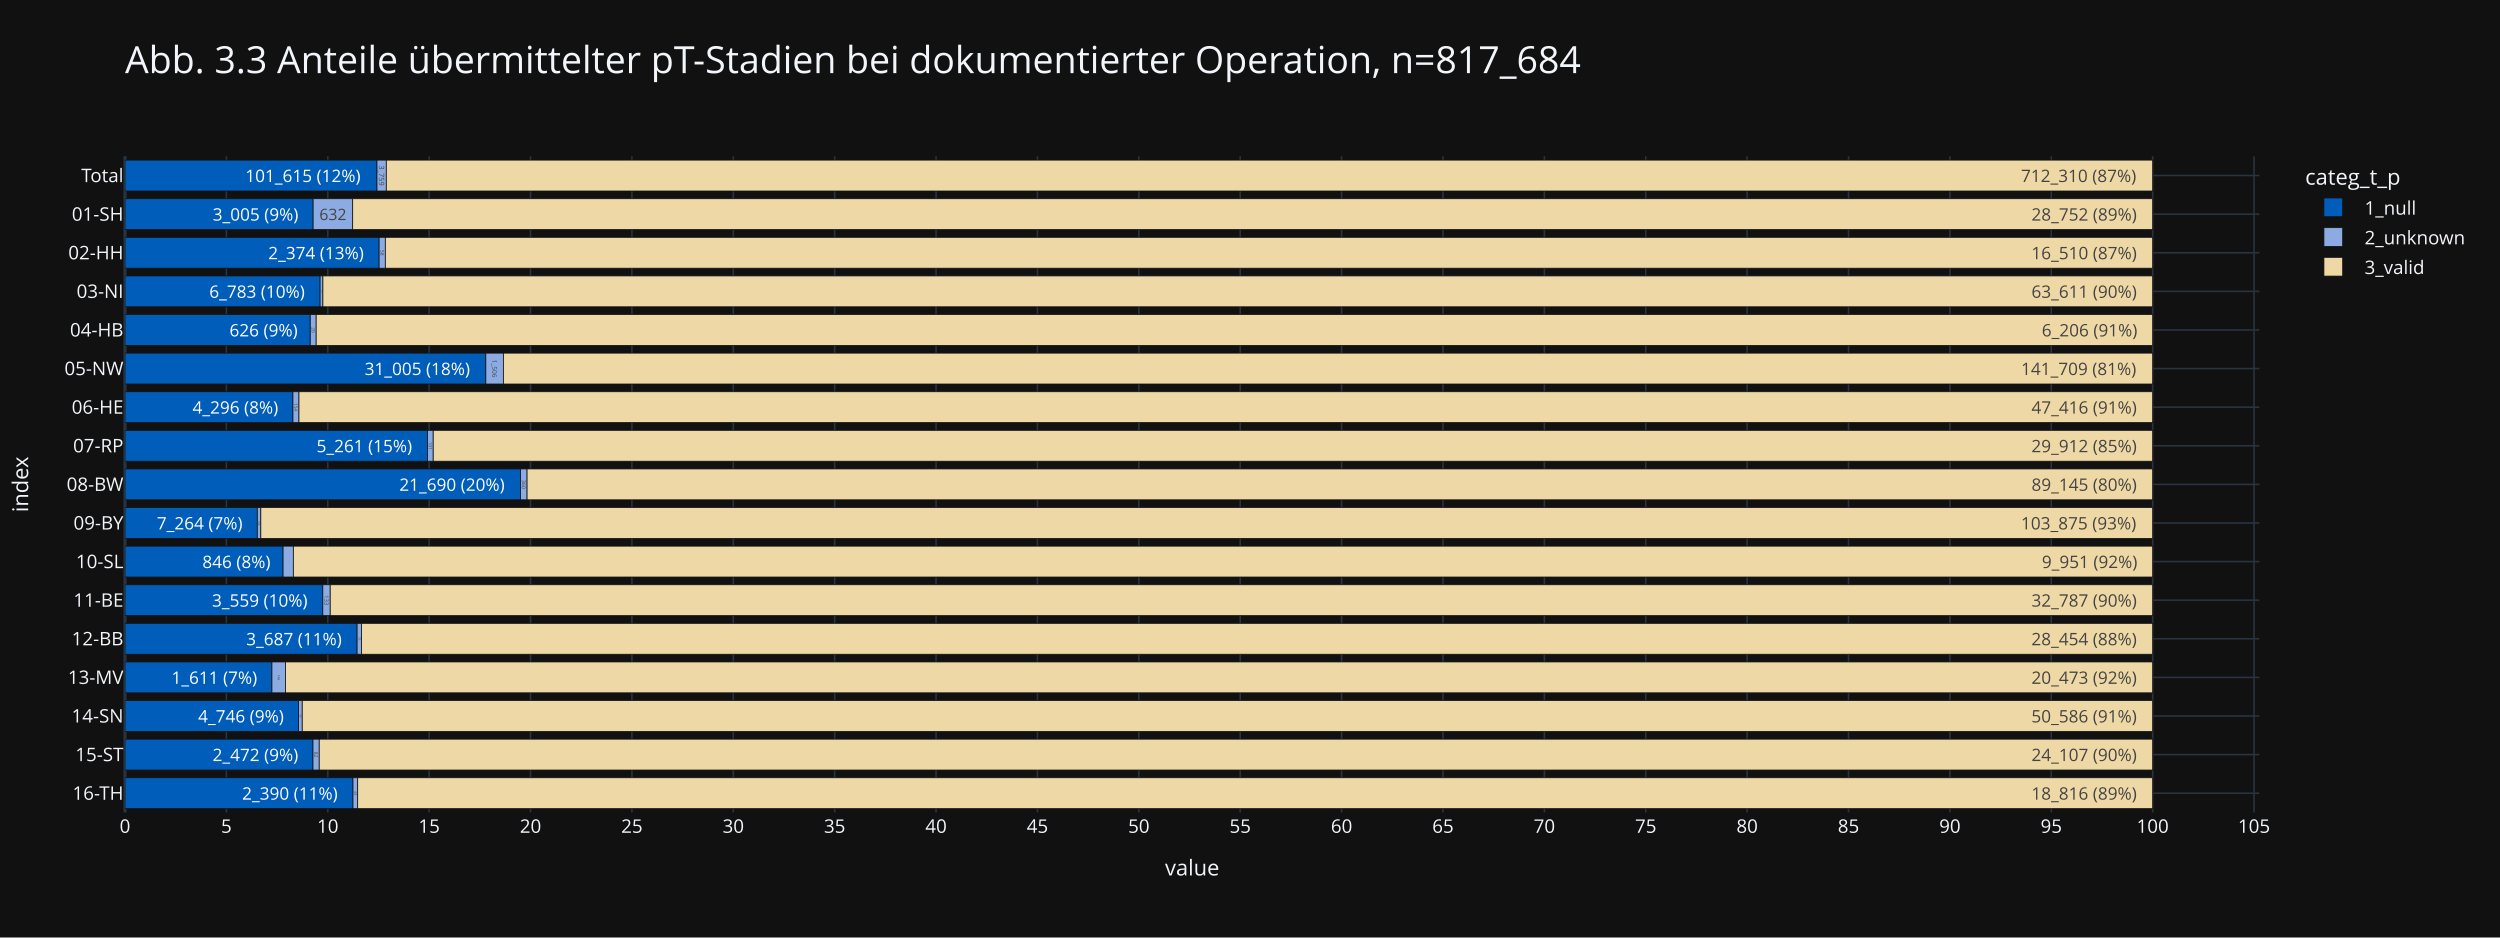
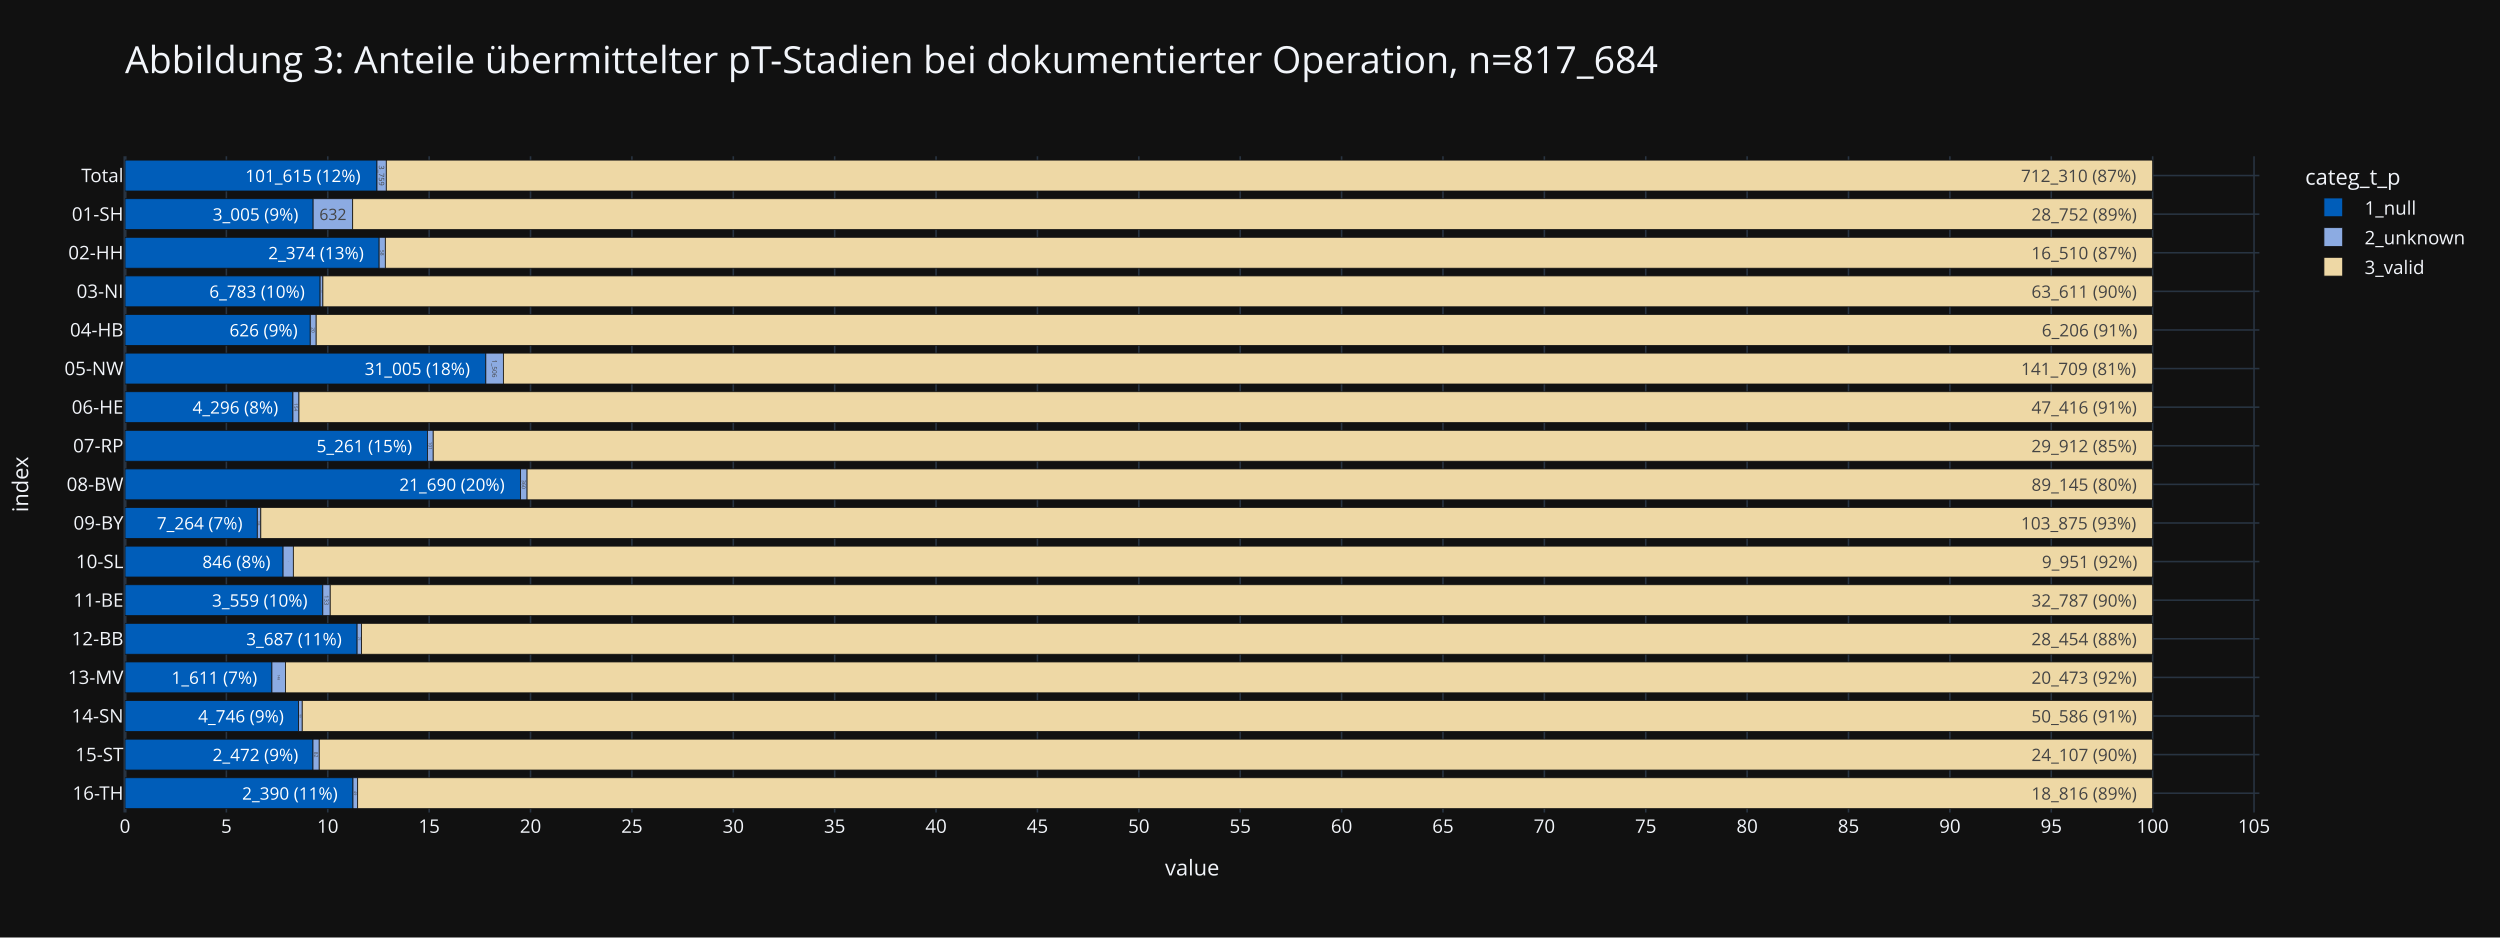
<svg xmlns="http://www.w3.org/2000/svg" class="main-svg" width="1600" height="600" style="" viewBox="0 0 1600 600">
  <rect x="0" y="0" width="1600" height="600" style="fill: rgb(17, 17, 17); fill-opacity: 1;" />
-   <defs id="defs-8be1b3">
+   <defs id="defs-148254">
    <g class="clips">
-       <clipPath id="clip8be1b3xyplot" class="plotclip">
+       <clipPath id="clip148254xyplot" class="plotclip">
        <rect width="1366" height="420" />
      </clipPath>
-       <clipPath class="axesclip" id="clip8be1b3x">
+       <clipPath class="axesclip" id="clip148254x">
        <rect x="80" y="0" width="1366" height="600" />
      </clipPath>
-       <clipPath class="axesclip" id="clip8be1b3y">
+       <clipPath class="axesclip" id="clip148254y">
        <rect x="0" y="100" width="1600" height="420" />
      </clipPath>
-       <clipPath class="axesclip" id="clip8be1b3xy">
+       <clipPath class="axesclip" id="clip148254xy">
        <rect x="80" y="100" width="1366" height="420" />
      </clipPath>
    </g>
    <g class="gradients" />
    <g class="patterns" />
  </defs>
  <g class="bglayer" />
  <g class="layer-below">
    <g class="imagelayer" />
    <g class="shapelayer" />
  </g>
  <g class="cartesianlayer">
    <g class="subplot xy">
      <g class="layer-subplot">
        <g class="shapelayer" />
        <g class="imagelayer" />
      </g>
      <g class="minor-gridlayer">
        <g class="x" />
        <g class="y" />
      </g>
      <g class="gridlayer">
        <g class="x">
          <path class="xgrid crisp" transform="translate(144.88,0)" d="M0,100v420" style="stroke: rgb(40, 52, 66); stroke-opacity: 1; stroke-width: 1px;" />
          <path class="xgrid crisp" transform="translate(209.77,0)" d="M0,100v420" style="stroke: rgb(40, 52, 66); stroke-opacity: 1; stroke-width: 1px;" />
          <path class="xgrid crisp" transform="translate(274.65,0)" d="M0,100v420" style="stroke: rgb(40, 52, 66); stroke-opacity: 1; stroke-width: 1px;" />
          <path class="xgrid crisp" transform="translate(339.54,0)" d="M0,100v420" style="stroke: rgb(40, 52, 66); stroke-opacity: 1; stroke-width: 1px;" />
          <path class="xgrid crisp" transform="translate(404.42,0)" d="M0,100v420" style="stroke: rgb(40, 52, 66); stroke-opacity: 1; stroke-width: 1px;" />
          <path class="xgrid crisp" transform="translate(469.31,0)" d="M0,100v420" style="stroke: rgb(40, 52, 66); stroke-opacity: 1; stroke-width: 1px;" />
          <path class="xgrid crisp" transform="translate(534.19,0)" d="M0,100v420" style="stroke: rgb(40, 52, 66); stroke-opacity: 1; stroke-width: 1px;" />
          <path class="xgrid crisp" transform="translate(599.08,0)" d="M0,100v420" style="stroke: rgb(40, 52, 66); stroke-opacity: 1; stroke-width: 1px;" />
          <path class="xgrid crisp" transform="translate(663.96,0)" d="M0,100v420" style="stroke: rgb(40, 52, 66); stroke-opacity: 1; stroke-width: 1px;" />
          <path class="xgrid crisp" transform="translate(728.85,0)" d="M0,100v420" style="stroke: rgb(40, 52, 66); stroke-opacity: 1; stroke-width: 1px;" />
          <path class="xgrid crisp" transform="translate(793.73,0)" d="M0,100v420" style="stroke: rgb(40, 52, 66); stroke-opacity: 1; stroke-width: 1px;" />
          <path class="xgrid crisp" transform="translate(858.62,0)" d="M0,100v420" style="stroke: rgb(40, 52, 66); stroke-opacity: 1; stroke-width: 1px;" />
          <path class="xgrid crisp" transform="translate(923.5,0)" d="M0,100v420" style="stroke: rgb(40, 52, 66); stroke-opacity: 1; stroke-width: 1px;" />
          <path class="xgrid crisp" transform="translate(988.39,0)" d="M0,100v420" style="stroke: rgb(40, 52, 66); stroke-opacity: 1; stroke-width: 1px;" />
          <path class="xgrid crisp" transform="translate(1053.27,0)" d="M0,100v420" style="stroke: rgb(40, 52, 66); stroke-opacity: 1; stroke-width: 1px;" />
          <path class="xgrid crisp" transform="translate(1118.16,0)" d="M0,100v420" style="stroke: rgb(40, 52, 66); stroke-opacity: 1; stroke-width: 1px;" />
          <path class="xgrid crisp" transform="translate(1183.04,0)" d="M0,100v420" style="stroke: rgb(40, 52, 66); stroke-opacity: 1; stroke-width: 1px;" />
          <path class="xgrid crisp" transform="translate(1247.93,0)" d="M0,100v420" style="stroke: rgb(40, 52, 66); stroke-opacity: 1; stroke-width: 1px;" />
          <path class="xgrid crisp" transform="translate(1312.81,0)" d="M0,100v420" style="stroke: rgb(40, 52, 66); stroke-opacity: 1; stroke-width: 1px;" />
          <path class="xgrid crisp" transform="translate(1377.7,0)" d="M0,100v420" style="stroke: rgb(40, 52, 66); stroke-opacity: 1; stroke-width: 1px;" />
          <path class="xgrid crisp" transform="translate(1442.58,0)" d="M0,100v420" style="stroke: rgb(40, 52, 66); stroke-opacity: 1; stroke-width: 1px;" />
        </g>
        <g class="y">
          <path class="ygrid crisp" transform="translate(0,507.65)" d="M80,0h1366" style="stroke: rgb(40, 52, 66); stroke-opacity: 1; stroke-width: 1px;" />
          <path class="ygrid crisp" transform="translate(0,482.94)" d="M80,0h1366" style="stroke: rgb(40, 52, 66); stroke-opacity: 1; stroke-width: 1px;" />
          <path class="ygrid crisp" transform="translate(0,458.24)" d="M80,0h1366" style="stroke: rgb(40, 52, 66); stroke-opacity: 1; stroke-width: 1px;" />
          <path class="ygrid crisp" transform="translate(0,433.53)" d="M80,0h1366" style="stroke: rgb(40, 52, 66); stroke-opacity: 1; stroke-width: 1px;" />
          <path class="ygrid crisp" transform="translate(0,408.82)" d="M80,0h1366" style="stroke: rgb(40, 52, 66); stroke-opacity: 1; stroke-width: 1px;" />
          <path class="ygrid crisp" transform="translate(0,384.12)" d="M80,0h1366" style="stroke: rgb(40, 52, 66); stroke-opacity: 1; stroke-width: 1px;" />
          <path class="ygrid crisp" transform="translate(0,359.41)" d="M80,0h1366" style="stroke: rgb(40, 52, 66); stroke-opacity: 1; stroke-width: 1px;" />
          <path class="ygrid crisp" transform="translate(0,334.71)" d="M80,0h1366" style="stroke: rgb(40, 52, 66); stroke-opacity: 1; stroke-width: 1px;" />
          <path class="ygrid crisp" transform="translate(0,310)" d="M80,0h1366" style="stroke: rgb(40, 52, 66); stroke-opacity: 1; stroke-width: 1px;" />
          <path class="ygrid crisp" transform="translate(0,285.29)" d="M80,0h1366" style="stroke: rgb(40, 52, 66); stroke-opacity: 1; stroke-width: 1px;" />
          <path class="ygrid crisp" transform="translate(0,260.59)" d="M80,0h1366" style="stroke: rgb(40, 52, 66); stroke-opacity: 1; stroke-width: 1px;" />
          <path class="ygrid crisp" transform="translate(0,235.88)" d="M80,0h1366" style="stroke: rgb(40, 52, 66); stroke-opacity: 1; stroke-width: 1px;" />
          <path class="ygrid crisp" transform="translate(0,211.18)" d="M80,0h1366" style="stroke: rgb(40, 52, 66); stroke-opacity: 1; stroke-width: 1px;" />
          <path class="ygrid crisp" transform="translate(0,186.47)" d="M80,0h1366" style="stroke: rgb(40, 52, 66); stroke-opacity: 1; stroke-width: 1px;" />
          <path class="ygrid crisp" transform="translate(0,161.76)" d="M80,0h1366" style="stroke: rgb(40, 52, 66); stroke-opacity: 1; stroke-width: 1px;" />
          <path class="ygrid crisp" transform="translate(0,137.06)" d="M80,0h1366" style="stroke: rgb(40, 52, 66); stroke-opacity: 1; stroke-width: 1px;" />
          <path class="ygrid crisp" transform="translate(0,112.35)" d="M80,0h1366" style="stroke: rgb(40, 52, 66); stroke-opacity: 1; stroke-width: 1px;" />
        </g>
      </g>
      <g class="zerolinelayer">
        <path class="xzl zl crisp" transform="translate(80,0)" d="M0,100v420" style="stroke: rgb(40, 52, 66); stroke-opacity: 1; stroke-width: 2px;" />
      </g>
      <g class="layer-between">
        <g class="shapelayer" />
        <g class="imagelayer" />
      </g>
      <path class="xlines-below" />
      <path class="ylines-below" />
      <g class="overlines-below" />
      <g class="xaxislayer-below" />
      <g class="yaxislayer-below" />
      <g class="overaxes-below" />
      <g class="overplot">
-         <g class="xy" transform="translate(80,100)" clip-path="url(#clip8be1b3xyplot)">
+         <g class="xy" transform="translate(80,100)" clip-path="url(#clip148254xyplot)">
          <g class="barlayer mlayer">
            <g class="trace bars" style="opacity: 1;">
              <g class="points">
                <g class="point">
                  <path d="M0,22.24V2.47H161.27V22.24Z" style="vector-effect: none; opacity: 1; stroke-width: 0.5px; fill: rgb(0, 93, 185); fill-opacity: 1; stroke: rgb(17, 17, 17); stroke-opacity: 1;" />
                  <text class="bartext bartext-inside" text-anchor="middle" data-notex="1" x="0" y="0" style="font-family: 'Open Sans', verdana, arial, sans-serif; font-size: 12px; fill: rgb(255, 255, 255); fill-opacity: 1; white-space: pre;" transform="translate(113.8833,16.486)scale(0.918)">101_615 (12%)</text>
                </g>
                <g class="point">
                  <path d="M0,46.94V27.18H120.4V46.94Z" style="vector-effect: none; opacity: 1; stroke-width: 0.5px; fill: rgb(0, 93, 185); fill-opacity: 1; stroke: rgb(17, 17, 17); stroke-opacity: 1;" />
                  <text class="bartext bartext-inside" text-anchor="middle" data-notex="1" x="0" y="0" style="font-family: 'Open Sans', verdana, arial, sans-serif; font-size: 12px; fill: rgb(255, 255, 255); fill-opacity: 1; white-space: pre;" transform="translate(83.54467,41.188)scale(0.9173333)">3_005 (9%)</text>
                </g>
                <g class="point">
                  <path d="M0,71.65V51.88H162.64V71.65Z" style="vector-effect: none; opacity: 1; stroke-width: 0.5px; fill: rgb(0, 93, 185); fill-opacity: 1; stroke: rgb(17, 17, 17); stroke-opacity: 1;" />
                  <text class="bartext bartext-inside" text-anchor="middle" data-notex="1" x="0" y="0" style="font-family: 'Open Sans', verdana, arial, sans-serif; font-size: 12px; fill: rgb(255, 255, 255); fill-opacity: 1; white-space: pre;" transform="translate(122.2602,65.896)scale(0.918)">2_374 (13%)</text>
                </g>
                <g class="point">
                  <path d="M0,96.35V76.59H124.87V96.35Z" style="vector-effect: none; opacity: 1; stroke-width: 0.5px; fill: rgb(0, 93, 185); fill-opacity: 1; stroke: rgb(17, 17, 17); stroke-opacity: 1;" />
                  <text class="bartext bartext-inside" text-anchor="middle" data-notex="1" x="0" y="0" style="font-family: 'Open Sans', verdana, arial, sans-serif; font-size: 12px; fill: rgb(255, 255, 255); fill-opacity: 1; white-space: pre;" transform="translate(84.51733,90.598)scale(0.9173333)">6_783 (10%)</text>
                </g>
                <g class="point">
                  <path d="M0,121.06V101.29H118.56V121.06Z" style="vector-effect: none; opacity: 1; stroke-width: 0.5px; fill: rgb(0, 93, 185); fill-opacity: 1; stroke: rgb(17, 17, 17); stroke-opacity: 1;" />
                  <text class="bartext bartext-inside" text-anchor="middle" data-notex="1" x="0" y="0" style="font-family: 'Open Sans', verdana, arial, sans-serif; font-size: 12px; fill: rgb(255, 255, 255); fill-opacity: 1; white-space: pre;" transform="translate(88.68698,115.306)scale(0.918)">626 (9%)</text>
                </g>
                <g class="point">
                  <path d="M0,145.76V126H230.94V145.76Z" style="vector-effect: none; opacity: 1; stroke-width: 0.5px; fill: rgb(0, 93, 185); fill-opacity: 1; stroke: rgb(17, 17, 17); stroke-opacity: 1;" />
                  <text class="bartext bartext-inside" text-anchor="middle" data-notex="1" x="0" y="0" style="font-family: 'Open Sans', verdana, arial, sans-serif; font-size: 12px; fill: rgb(255, 255, 255); fill-opacity: 1; white-space: pre;" transform="translate(187.09,140.008)scale(0.9173333)">31_005 (18%)</text>
                </g>
                <g class="point">
                  <path d="M0,170.47V150.71H107.49V170.47Z" style="vector-effect: none; opacity: 1; stroke-width: 0.5px; fill: rgb(0, 93, 185); fill-opacity: 1; stroke: rgb(17, 17, 17); stroke-opacity: 1;" />
                  <text class="bartext bartext-inside" text-anchor="middle" data-notex="1" x="0" y="0" style="font-family: 'Open Sans', verdana, arial, sans-serif; font-size: 12px; fill: rgb(255, 255, 255); fill-opacity: 1; white-space: pre;" transform="translate(70.63467,164.718)scale(0.9173333)">4_296 (8%)</text>
                </g>
                <g class="point">
                  <path d="M0,195.18V175.41H193.55V195.18Z" style="vector-effect: none; opacity: 1; stroke-width: 0.5px; fill: rgb(0, 93, 185); fill-opacity: 1; stroke: rgb(17, 17, 17); stroke-opacity: 1;" />
                  <text class="bartext bartext-inside" text-anchor="middle" data-notex="1" x="0" y="0" style="font-family: 'Open Sans', verdana, arial, sans-serif; font-size: 12px; fill: rgb(255, 255, 255); fill-opacity: 1; white-space: pre;" transform="translate(153.1702,189.426)scale(0.918)">5_261 (15%)</text>
                </g>
                <g class="point">
                  <path d="M0,219.88V200.12H253.13V219.88Z" style="vector-effect: none; opacity: 1; stroke-width: 0.5px; fill: rgb(0, 93, 185); fill-opacity: 1; stroke: rgb(17, 17, 17); stroke-opacity: 1;" />
                  <text class="bartext bartext-inside" text-anchor="middle" data-notex="1" x="0" y="0" style="font-family: 'Open Sans', verdana, arial, sans-serif; font-size: 12px; fill: rgb(255, 255, 255); fill-opacity: 1; white-space: pre;" transform="translate(209.28,214.128)scale(0.9173333)">21_690 (20%)</text>
                </g>
                <g class="point">
                  <path d="M0,244.59V224.82H84.67V244.59Z" style="vector-effect: none; opacity: 1; stroke-width: 0.5px; fill: rgb(0, 93, 185); fill-opacity: 1; stroke: rgb(17, 17, 17); stroke-opacity: 1;" />
                  <text class="bartext bartext-inside" text-anchor="middle" data-notex="1" x="0" y="0" style="font-family: 'Open Sans', verdana, arial, sans-serif; font-size: 12px; fill: rgb(255, 255, 255); fill-opacity: 1; white-space: pre;" transform="translate(47.79006,238.836)scale(0.918)">7_264 (7%)</text>
                </g>
                <g class="point">
                  <path d="M0,269.29V249.53H101.17V269.29Z" style="vector-effect: none; opacity: 1; stroke-width: 0.5px; fill: rgb(0, 93, 185); fill-opacity: 1; stroke: rgb(17, 17, 17); stroke-opacity: 1;" />
                  <text class="bartext bartext-inside" text-anchor="middle" data-notex="1" x="0" y="0" style="font-family: 'Open Sans', verdana, arial, sans-serif; font-size: 12px; fill: rgb(255, 255, 255); fill-opacity: 1; white-space: pre;" transform="translate(71.3165,263.538)scale(0.9173333)">846 (8%)</text>
                </g>
                <g class="point">
                  <path d="M0,294V274.24H126.61V294Z" style="vector-effect: none; opacity: 1; stroke-width: 0.5px; fill: rgb(0, 93, 185); fill-opacity: 1; stroke: rgb(17, 17, 17); stroke-opacity: 1;" />
                  <text class="bartext bartext-inside" text-anchor="middle" data-notex="1" x="0" y="0" style="font-family: 'Open Sans', verdana, arial, sans-serif; font-size: 12px; fill: rgb(255, 255, 255); fill-opacity: 1; white-space: pre;" transform="translate(86.25733,288.248)scale(0.9173333)">3_559 (10%)</text>
                </g>
                <g class="point">
                  <path d="M0,318.71V298.94H148.54V318.71Z" style="vector-effect: none; opacity: 1; stroke-width: 0.5px; fill: rgb(0, 93, 185); fill-opacity: 1; stroke: rgb(17, 17, 17); stroke-opacity: 1;" />
                  <text class="bartext bartext-inside" text-anchor="middle" data-notex="1" x="0" y="0" style="font-family: 'Open Sans', verdana, arial, sans-serif; font-size: 12px; fill: rgb(255, 255, 255); fill-opacity: 1; white-space: pre;" transform="translate(108.1602,312.956)scale(0.918)">3_687 (11%)</text>
                </g>
                <g class="point">
                  <path d="M0,343.41V323.65H94.04V343.41Z" style="vector-effect: none; opacity: 1; stroke-width: 0.5px; fill: rgb(0, 93, 185); fill-opacity: 1; stroke: rgb(17, 17, 17); stroke-opacity: 1;" />
                  <text class="bartext bartext-inside" text-anchor="middle" data-notex="1" x="0" y="0" style="font-family: 'Open Sans', verdana, arial, sans-serif; font-size: 12px; fill: rgb(255, 255, 255); fill-opacity: 1; white-space: pre;" transform="translate(57.18467,337.658)scale(0.9173333)">1_611 (7%)</text>
                </g>
                <g class="point">
                  <path d="M0,368.12V348.35H111.11V368.12Z" style="vector-effect: none; opacity: 1; stroke-width: 0.5px; fill: rgb(0, 93, 185); fill-opacity: 1; stroke: rgb(17, 17, 17); stroke-opacity: 1;" />
                  <text class="bartext bartext-inside" text-anchor="middle" data-notex="1" x="0" y="0" style="font-family: 'Open Sans', verdana, arial, sans-serif; font-size: 12px; fill: rgb(255, 255, 255); fill-opacity: 1; white-space: pre;" transform="translate(74.23006,362.366)scale(0.918)">4_746 (9%)</text>
                </g>
                <g class="point">
                  <path d="M0,392.82V373.06H120.32V392.82Z" style="vector-effect: none; opacity: 1; stroke-width: 0.5px; fill: rgb(0, 93, 185); fill-opacity: 1; stroke: rgb(17, 17, 17); stroke-opacity: 1;" />
                  <text class="bartext bartext-inside" text-anchor="middle" data-notex="1" x="0" y="0" style="font-family: 'Open Sans', verdana, arial, sans-serif; font-size: 12px; fill: rgb(255, 255, 255); fill-opacity: 1; white-space: pre;" transform="translate(83.46467,387.068)scale(0.9173333)">2_472 (9%)</text>
                </g>
                <g class="point">
                  <path d="M0,417.53V397.76H145.92V417.53Z" style="vector-effect: none; opacity: 1; stroke-width: 0.5px; fill: rgb(0, 93, 185); fill-opacity: 1; stroke: rgb(17, 17, 17); stroke-opacity: 1;" />
                  <text class="bartext bartext-inside" text-anchor="middle" data-notex="1" x="0" y="0" style="font-family: 'Open Sans', verdana, arial, sans-serif; font-size: 12px; fill: rgb(255, 255, 255); fill-opacity: 1; white-space: pre;" transform="translate(105.5402,411.776)scale(0.918)">2_390 (11%)</text>
                </g>
              </g>
            </g>
            <g class="trace bars" style="opacity: 1;">
              <g class="points">
                <g class="point">
                  <path d="M161.27,22.24V2.47H167.23V22.24Z" style="vector-effect: none; opacity: 1; stroke-width: 0.5px; fill: rgb(140, 171, 226); fill-opacity: 1; stroke: rgb(17, 17, 17); stroke-opacity: 1;" />
                  <text class="bartext bartext-inside" text-anchor="middle" data-notex="1" x="0" y="0" style="font-family: 'Open Sans', verdana, arial, sans-serif; font-size: 12px; fill: rgb(68, 68, 68); fill-opacity: 1; white-space: pre;" transform="translate(164.25,14.143)scale(0.3973333)rotate(90 0 -4.5)">3_759</text>
                </g>
                <g class="point">
                  <path d="M120.4,46.94V27.18H145.72V46.94Z" style="vector-effect: none; opacity: 1; stroke-width: 0.5px; fill: rgb(140, 171, 226); fill-opacity: 1; stroke: rgb(17, 17, 17); stroke-opacity: 1;" />
                  <text class="bartext bartext-inside" text-anchor="middle" data-notex="1" x="0" y="0" style="font-family: 'Open Sans', verdana, arial, sans-serif; font-size: 12px; fill: rgb(68, 68, 68); fill-opacity: 1; white-space: pre;" transform="translate(133.06,40.85806)scale(0.8440137)">632</text>
                </g>
                <g class="point">
                  <path d="M162.64,71.65V51.88H166.61V71.65Z" style="vector-effect: none; opacity: 1; stroke-width: 0.5px; fill: rgb(140, 171, 226); fill-opacity: 1; stroke: rgb(17, 17, 17); stroke-opacity: 1;" />
                  <text class="bartext bartext-inside" text-anchor="middle" data-notex="1" x="0" y="0" style="font-family: 'Open Sans', verdana, arial, sans-serif; font-size: 12px; fill: rgb(68, 68, 68); fill-opacity: 1; white-space: pre;" transform="translate(164.625,62.956)scale(0.2646667)rotate(90 0 -4.5)">58</text>
                </g>
                <g class="point">
                  <path d="M124.87,96.35V76.59H126.66V96.35Z" style="vector-effect: none; opacity: 1; stroke-width: 0.5px; fill: rgb(140, 171, 226); fill-opacity: 1; stroke: rgb(17, 17, 17); stroke-opacity: 1;" />
                  <text class="bartext bartext-inside" text-anchor="middle" data-notex="1" x="0" y="0" style="font-family: 'Open Sans', verdana, arial, sans-serif; font-size: 12px; fill: rgb(68, 68, 68); fill-opacity: 1; white-space: pre;" transform="translate(125.765,87.007)scale(0.1193333)rotate(90 0 -4.5)">97</text>
                </g>
                <g class="point">
                  <path d="M118.56,121.06V101.29H122.35V121.06Z" style="vector-effect: none; opacity: 1; stroke-width: 0.5px; fill: rgb(140, 171, 226); fill-opacity: 1; stroke: rgb(17, 17, 17); stroke-opacity: 1;" />
                  <text class="bartext bartext-inside" text-anchor="middle" data-notex="1" x="0" y="0" style="font-family: 'Open Sans', verdana, arial, sans-serif; font-size: 12px; fill: rgb(68, 68, 68); fill-opacity: 1; white-space: pre;" transform="translate(120.455,112.312)scale(0.2526667)rotate(90 0 -4.5)">20</text>
                </g>
                <g class="point">
                  <path d="M230.94,145.76V126H242.16V145.76Z" style="vector-effect: none; opacity: 1; stroke-width: 0.5px; fill: rgb(140, 171, 226); fill-opacity: 1; stroke: rgb(17, 17, 17); stroke-opacity: 1;" />
                  <text class="bartext bartext-inside" text-anchor="middle" data-notex="1" x="0" y="0" style="font-family: 'Open Sans', verdana, arial, sans-serif; font-size: 12px; fill: rgb(68, 68, 68); fill-opacity: 1; white-space: pre;" transform="translate(236.55,137.446)scale(0.348)rotate(90 0 -4.5)">1_506</text>
                </g>
                <g class="point">
                  <path d="M107.49,170.47V150.71H111.34V170.47Z" style="vector-effect: none; opacity: 1; stroke-width: 0.5px; fill: rgb(140, 171, 226); fill-opacity: 1; stroke: rgb(17, 17, 17); stroke-opacity: 1;" />
                  <text class="bartext bartext-inside" text-anchor="middle" data-notex="1" x="0" y="0" style="font-family: 'Open Sans', verdana, arial, sans-serif; font-size: 12px; fill: rgb(68, 68, 68); fill-opacity: 1; white-space: pre;" transform="translate(109.415,161.745)scale(0.2566667)rotate(90 0 -4.5)">154</text>
                </g>
                <g class="point">
                  <path d="M193.55,195.18V175.41H197.26V195.18Z" style="vector-effect: none; opacity: 1; stroke-width: 0.5px; fill: rgb(140, 171, 226); fill-opacity: 1; stroke: rgb(17, 17, 17); stroke-opacity: 1;" />
                  <text class="bartext bartext-inside" text-anchor="middle" data-notex="1" x="0" y="0" style="font-family: 'Open Sans', verdana, arial, sans-serif; font-size: 12px; fill: rgb(68, 68, 68); fill-opacity: 1; white-space: pre;" transform="translate(195.405,186.408)scale(0.2473333)rotate(90 0 -4.5)">101</text>
                </g>
                <g class="point">
                  <path d="M253.13,219.88V200.12H257.33V219.88Z" style="vector-effect: none; opacity: 1; stroke-width: 0.5px; fill: rgb(140, 171, 226); fill-opacity: 1; stroke: rgb(17, 17, 17); stroke-opacity: 1;" />
                  <text class="bartext bartext-inside" text-anchor="middle" data-notex="1" x="0" y="0" style="font-family: 'Open Sans', verdana, arial, sans-serif; font-size: 12px; fill: rgb(68, 68, 68); fill-opacity: 1; white-space: pre;" transform="translate(255.23,211.26)scale(0.28)rotate(90 0 -4.5)">360</text>
                </g>
                <g class="point">
                  <path d="M84.67,244.59V224.82H86.93V244.59Z" style="vector-effect: none; opacity: 1; stroke-width: 0.5px; fill: rgb(140, 171, 226); fill-opacity: 1; stroke: rgb(17, 17, 17); stroke-opacity: 1;" />
                  <text class="bartext bartext-inside" text-anchor="middle" data-notex="1" x="0" y="0" style="font-family: 'Open Sans', verdana, arial, sans-serif; font-size: 12px; fill: rgb(68, 68, 68); fill-opacity: 1; white-space: pre;" transform="translate(85.8,235.383)scale(0.1506667)rotate(90 0 -4.5)">194</text>
                </g>
                <g class="point">
                  <path d="M101.17,269.29V249.53H107.74V269.29Z" style="vector-effect: none; opacity: 1; stroke-width: 0.5px; fill: rgb(140, 171, 226); fill-opacity: 1; stroke: rgb(17, 17, 17); stroke-opacity: 1;" />
                  <text class="bartext bartext-inside" text-anchor="middle" data-notex="1" x="0" y="0" style="font-family: 'Open Sans', verdana, arial, sans-serif; font-size: 12px; fill: rgb(68, 68, 68); fill-opacity: 1; white-space: pre;" transform="translate(104.455,259.581)scale(0.038)rotate(90 0 -4.5)">55</text>
                </g>
                <g class="point">
                  <path d="M126.61,294V274.24H131.34V294Z" style="vector-effect: none; opacity: 1; stroke-width: 0.5px; fill: rgb(140, 171, 226); fill-opacity: 1; stroke: rgb(17, 17, 17); stroke-opacity: 1;" />
                  <text class="bartext bartext-inside" text-anchor="middle" data-notex="1" x="0" y="0" style="font-family: 'Open Sans', verdana, arial, sans-serif; font-size: 12px; fill: rgb(68, 68, 68); fill-opacity: 1; white-space: pre;" transform="translate(128.975,285.539)scale(0.3153333)rotate(90 0 -4.5)">133</text>
                </g>
                <g class="point">
                  <path d="M148.54,318.71V298.94H151.4V318.71Z" style="vector-effect: none; opacity: 1; stroke-width: 0.5px; fill: rgb(140, 171, 226); fill-opacity: 1; stroke: rgb(17, 17, 17); stroke-opacity: 1;" />
                  <text class="bartext bartext-inside" text-anchor="middle" data-notex="1" x="0" y="0" style="font-family: 'Open Sans', verdana, arial, sans-serif; font-size: 12px; fill: rgb(68, 68, 68); fill-opacity: 1; white-space: pre;" transform="translate(149.97,309.683)scale(0.1906667)rotate(90 0 -4.5)">71</text>
                </g>
                <g class="point">
                  <path d="M94.04,343.41V323.65H102.67V343.41Z" style="vector-effect: none; opacity: 1; stroke-width: 0.5px; fill: rgb(140, 171, 226); fill-opacity: 1; stroke: rgb(17, 17, 17); stroke-opacity: 1;" />
                  <text class="bartext bartext-inside" text-anchor="middle" data-notex="1" x="0" y="0" style="font-family: 'Open Sans', verdana, arial, sans-serif; font-size: 12px; fill: rgb(68, 68, 68); fill-opacity: 1; white-space: pre;" transform="translate(98.355,334.319)scale(0.1753333)rotate(90 0 -4.5)">148</text>
                </g>
                <g class="point">
                  <path d="M111.11,368.12V348.35H113.43V368.12Z" style="vector-effect: none; opacity: 1; stroke-width: 0.5px; fill: rgb(140, 171, 226); fill-opacity: 1; stroke: rgb(17, 17, 17); stroke-opacity: 1;" />
                  <text class="bartext bartext-inside" text-anchor="middle" data-notex="1" x="0" y="0" style="font-family: 'Open Sans', verdana, arial, sans-serif; font-size: 12px; fill: rgb(68, 68, 68); fill-opacity: 1; white-space: pre;" transform="translate(112.27,358.931)scale(0.1546667)rotate(90 0 -4.5)">99</text>
                </g>
                <g class="point">
                  <path d="M120.32,392.82V373.06H124.31V392.82Z" style="vector-effect: none; opacity: 1; stroke-width: 0.5px; fill: rgb(140, 171, 226); fill-opacity: 1; stroke: rgb(17, 17, 17); stroke-opacity: 1;" />
                  <text class="bartext bartext-inside" text-anchor="middle" data-notex="1" x="0" y="0" style="font-family: 'Open Sans', verdana, arial, sans-serif; font-size: 12px; fill: rgb(68, 68, 68); fill-opacity: 1; white-space: pre;" transform="translate(122.315,384.137)scale(0.266)rotate(90 0 -4.5)">82</text>
                </g>
                <g class="point">
                  <path d="M145.92,417.53V397.76H148.91V417.53Z" style="vector-effect: none; opacity: 1; stroke-width: 0.5px; fill: rgb(140, 171, 226); fill-opacity: 1; stroke: rgb(17, 17, 17); stroke-opacity: 1;" />
                  <text class="bartext bartext-inside" text-anchor="middle" data-notex="1" x="0" y="0" style="font-family: 'Open Sans', verdana, arial, sans-serif; font-size: 12px; fill: rgb(68, 68, 68); fill-opacity: 1; white-space: pre;" transform="translate(147.415,408.542)scale(0.1993333)rotate(90 0 -4.5)">49</text>
                </g>
              </g>
            </g>
            <g class="trace bars" style="opacity: 1;">
              <g class="points">
                <g class="point">
                  <path d="M167.23,22.24V2.47H1297.7V22.24Z" style="vector-effect: none; opacity: 1; stroke-width: 0.5px; fill: rgb(238, 216, 165); fill-opacity: 1; stroke: rgb(17, 17, 17); stroke-opacity: 1;" />
                  <text class="bartext bartext-inside" text-anchor="middle" data-notex="1" x="0" y="0" style="font-family: 'Open Sans', verdana, arial, sans-serif; font-size: 12px; fill: rgb(68, 68, 68); fill-opacity: 1; white-space: pre;" transform="translate(1250.313,16.486)scale(0.918)">712_310 (87%)</text>
                </g>
                <g class="point">
                  <path d="M145.72,46.94V27.18H1297.7V46.94Z" style="vector-effect: none; opacity: 1; stroke-width: 0.5px; fill: rgb(238, 216, 165); fill-opacity: 1; stroke: rgb(17, 17, 17); stroke-opacity: 1;" />
                  <text class="bartext bartext-inside" text-anchor="middle" data-notex="1" x="0" y="0" style="font-family: 'Open Sans', verdana, arial, sans-serif; font-size: 12px; fill: rgb(68, 68, 68); fill-opacity: 1; white-space: pre;" transform="translate(1253.85,41.188)scale(0.9173333)">28_752 (89%)</text>
                </g>
                <g class="point">
                  <path d="M166.61,71.65V51.88H1297.7V71.65Z" style="vector-effect: none; opacity: 1; stroke-width: 0.5px; fill: rgb(238, 216, 165); fill-opacity: 1; stroke: rgb(17, 17, 17); stroke-opacity: 1;" />
                  <text class="bartext bartext-inside" text-anchor="middle" data-notex="1" x="0" y="0" style="font-family: 'Open Sans', verdana, arial, sans-serif; font-size: 12px; fill: rgb(68, 68, 68); fill-opacity: 1; white-space: pre;" transform="translate(1253.82,65.896)scale(0.918)">16_510 (87%)</text>
                </g>
                <g class="point">
                  <path d="M126.66,96.35V76.59H1297.7V96.35Z" style="vector-effect: none; opacity: 1; stroke-width: 0.5px; fill: rgb(238, 216, 165); fill-opacity: 1; stroke: rgb(17, 17, 17); stroke-opacity: 1;" />
                  <text class="bartext bartext-inside" text-anchor="middle" data-notex="1" x="0" y="0" style="font-family: 'Open Sans', verdana, arial, sans-serif; font-size: 12px; fill: rgb(68, 68, 68); fill-opacity: 1; white-space: pre;" transform="translate(1253.85,90.598)scale(0.9173333)">63_611 (90%)</text>
                </g>
                <g class="point">
                  <path d="M122.35,121.06V101.29H1297.7V121.06Z" style="vector-effect: none; opacity: 1; stroke-width: 0.5px; fill: rgb(238, 216, 165); fill-opacity: 1; stroke: rgb(17, 17, 17); stroke-opacity: 1;" />
                  <text class="bartext bartext-inside" text-anchor="middle" data-notex="1" x="0" y="0" style="font-family: 'Open Sans', verdana, arial, sans-serif; font-size: 12px; fill: rgb(68, 68, 68); fill-opacity: 1; white-space: pre;" transform="translate(1257.32,115.306)scale(0.918)">6_206 (91%)</text>
                </g>
                <g class="point">
                  <path d="M242.16,145.76V126H1297.7V145.76Z" style="vector-effect: none; opacity: 1; stroke-width: 0.5px; fill: rgb(238, 216, 165); fill-opacity: 1; stroke: rgb(17, 17, 17); stroke-opacity: 1;" />
                  <text class="bartext bartext-inside" text-anchor="middle" data-notex="1" x="0" y="0" style="font-family: 'Open Sans', verdana, arial, sans-serif; font-size: 12px; fill: rgb(68, 68, 68); fill-opacity: 1; white-space: pre;" transform="translate(1250.346,140.008)scale(0.9173333)">141_709 (81%)</text>
                </g>
                <g class="point">
                  <path d="M111.34,170.47V150.71H1297.7V170.47Z" style="vector-effect: none; opacity: 1; stroke-width: 0.5px; fill: rgb(238, 216, 165); fill-opacity: 1; stroke: rgb(17, 17, 17); stroke-opacity: 1;" />
                  <text class="bartext bartext-inside" text-anchor="middle" data-notex="1" x="0" y="0" style="font-family: 'Open Sans', verdana, arial, sans-serif; font-size: 12px; fill: rgb(68, 68, 68); fill-opacity: 1; white-space: pre;" transform="translate(1253.85,164.718)scale(0.9173333)">47_416 (91%)</text>
                </g>
                <g class="point">
                  <path d="M197.26,195.18V175.41H1297.7V195.18Z" style="vector-effect: none; opacity: 1; stroke-width: 0.5px; fill: rgb(238, 216, 165); fill-opacity: 1; stroke: rgb(17, 17, 17); stroke-opacity: 1;" />
                  <text class="bartext bartext-inside" text-anchor="middle" data-notex="1" x="0" y="0" style="font-family: 'Open Sans', verdana, arial, sans-serif; font-size: 12px; fill: rgb(68, 68, 68); fill-opacity: 1; white-space: pre;" transform="translate(1253.82,189.426)scale(0.918)">29_912 (85%)</text>
                </g>
                <g class="point">
                  <path d="M257.33,219.88V200.12H1297.7V219.88Z" style="vector-effect: none; opacity: 1; stroke-width: 0.5px; fill: rgb(238, 216, 165); fill-opacity: 1; stroke: rgb(17, 17, 17); stroke-opacity: 1;" />
                  <text class="bartext bartext-inside" text-anchor="middle" data-notex="1" x="0" y="0" style="font-family: 'Open Sans', verdana, arial, sans-serif; font-size: 12px; fill: rgb(68, 68, 68); fill-opacity: 1; white-space: pre;" transform="translate(1253.85,214.128)scale(0.9173333)">89_145 (80%)</text>
                </g>
                <g class="point">
                  <path d="M86.93,244.59V224.82H1297.7V244.59Z" style="vector-effect: none; opacity: 1; stroke-width: 0.5px; fill: rgb(238, 216, 165); fill-opacity: 1; stroke: rgb(17, 17, 17); stroke-opacity: 1;" />
                  <text class="bartext bartext-inside" text-anchor="middle" data-notex="1" x="0" y="0" style="font-family: 'Open Sans', verdana, arial, sans-serif; font-size: 12px; fill: rgb(68, 68, 68); fill-opacity: 1; white-space: pre;" transform="translate(1250.313,238.836)scale(0.918)">103_875 (93%)</text>
                </g>
                <g class="point">
                  <path d="M107.74,269.29V249.53H1297.7V269.29Z" style="vector-effect: none; opacity: 1; stroke-width: 0.5px; fill: rgb(238, 216, 165); fill-opacity: 1; stroke: rgb(17, 17, 17); stroke-opacity: 1;" />
                  <text class="bartext bartext-inside" text-anchor="middle" data-notex="1" x="0" y="0" style="font-family: 'Open Sans', verdana, arial, sans-serif; font-size: 12px; fill: rgb(68, 68, 68); fill-opacity: 1; white-space: pre;" transform="translate(1257.347,263.538)scale(0.9173333)">9_951 (92%)</text>
                </g>
                <g class="point">
                  <path d="M131.34,294V274.24H1297.7V294Z" style="vector-effect: none; opacity: 1; stroke-width: 0.5px; fill: rgb(238, 216, 165); fill-opacity: 1; stroke: rgb(17, 17, 17); stroke-opacity: 1;" />
                  <text class="bartext bartext-inside" text-anchor="middle" data-notex="1" x="0" y="0" style="font-family: 'Open Sans', verdana, arial, sans-serif; font-size: 12px; fill: rgb(68, 68, 68); fill-opacity: 1; white-space: pre;" transform="translate(1253.85,288.248)scale(0.9173333)">32_787 (90%)</text>
                </g>
                <g class="point">
                  <path d="M151.4,318.71V298.94H1297.7V318.71Z" style="vector-effect: none; opacity: 1; stroke-width: 0.5px; fill: rgb(238, 216, 165); fill-opacity: 1; stroke: rgb(17, 17, 17); stroke-opacity: 1;" />
                  <text class="bartext bartext-inside" text-anchor="middle" data-notex="1" x="0" y="0" style="font-family: 'Open Sans', verdana, arial, sans-serif; font-size: 12px; fill: rgb(68, 68, 68); fill-opacity: 1; white-space: pre;" transform="translate(1253.82,312.956)scale(0.918)">28_454 (88%)</text>
                </g>
                <g class="point">
                  <path d="M102.67,343.41V323.65H1297.7V343.41Z" style="vector-effect: none; opacity: 1; stroke-width: 0.5px; fill: rgb(238, 216, 165); fill-opacity: 1; stroke: rgb(17, 17, 17); stroke-opacity: 1;" />
                  <text class="bartext bartext-inside" text-anchor="middle" data-notex="1" x="0" y="0" style="font-family: 'Open Sans', verdana, arial, sans-serif; font-size: 12px; fill: rgb(68, 68, 68); fill-opacity: 1; white-space: pre;" transform="translate(1253.85,337.658)scale(0.9173333)">20_473 (92%)</text>
                </g>
                <g class="point">
                  <path d="M113.43,368.12V348.35H1297.7V368.12Z" style="vector-effect: none; opacity: 1; stroke-width: 0.5px; fill: rgb(238, 216, 165); fill-opacity: 1; stroke: rgb(17, 17, 17); stroke-opacity: 1;" />
                  <text class="bartext bartext-inside" text-anchor="middle" data-notex="1" x="0" y="0" style="font-family: 'Open Sans', verdana, arial, sans-serif; font-size: 12px; fill: rgb(68, 68, 68); fill-opacity: 1; white-space: pre;" transform="translate(1253.82,362.366)scale(0.918)">50_586 (91%)</text>
                </g>
                <g class="point">
                  <path d="M124.31,392.82V373.06H1297.7V392.82Z" style="vector-effect: none; opacity: 1; stroke-width: 0.5px; fill: rgb(238, 216, 165); fill-opacity: 1; stroke: rgb(17, 17, 17); stroke-opacity: 1;" />
                  <text class="bartext bartext-inside" text-anchor="middle" data-notex="1" x="0" y="0" style="font-family: 'Open Sans', verdana, arial, sans-serif; font-size: 12px; fill: rgb(68, 68, 68); fill-opacity: 1; white-space: pre;" transform="translate(1253.85,387.068)scale(0.9173333)">24_107 (90%)</text>
                </g>
                <g class="point">
                  <path d="M148.91,417.53V397.76H1297.7V417.53Z" style="vector-effect: none; opacity: 1; stroke-width: 0.5px; fill: rgb(238, 216, 165); fill-opacity: 1; stroke: rgb(17, 17, 17); stroke-opacity: 1;" />
                  <text class="bartext bartext-inside" text-anchor="middle" data-notex="1" x="0" y="0" style="font-family: 'Open Sans', verdana, arial, sans-serif; font-size: 12px; fill: rgb(68, 68, 68); fill-opacity: 1; white-space: pre;" transform="translate(1253.82,411.776)scale(0.918)">18_816 (89%)</text>
                </g>
              </g>
            </g>
          </g>
        </g>
      </g>
      <g class="zerolinelayer-above" />
      <path class="xlines-above crisp" d="M0,0" style="fill: none;" />
      <path class="ylines-above crisp" d="M0,0" style="fill: none;" />
      <g class="overlines-above" />
      <g class="xaxislayer-above">
        <g class="xtick">
          <text text-anchor="middle" x="0" y="533" transform="translate(80,0)" style="font-family: 'Open Sans', verdana, arial, sans-serif; font-size: 12px; fill: rgb(242, 245, 250); fill-opacity: 1; white-space: pre;">0</text>
        </g>
        <g class="xtick">
          <text text-anchor="middle" x="0" y="533" style="font-family: 'Open Sans', verdana, arial, sans-serif; font-size: 12px; fill: rgb(242, 245, 250); fill-opacity: 1; white-space: pre;" transform="translate(144.88,0)">5</text>
        </g>
        <g class="xtick">
          <text text-anchor="middle" x="0" y="533" style="font-family: 'Open Sans', verdana, arial, sans-serif; font-size: 12px; fill: rgb(242, 245, 250); fill-opacity: 1; white-space: pre;" transform="translate(209.77,0)">10</text>
        </g>
        <g class="xtick">
          <text text-anchor="middle" x="0" y="533" style="font-family: 'Open Sans', verdana, arial, sans-serif; font-size: 12px; fill: rgb(242, 245, 250); fill-opacity: 1; white-space: pre;" transform="translate(274.65,0)">15</text>
        </g>
        <g class="xtick">
          <text text-anchor="middle" x="0" y="533" style="font-family: 'Open Sans', verdana, arial, sans-serif; font-size: 12px; fill: rgb(242, 245, 250); fill-opacity: 1; white-space: pre;" transform="translate(339.54,0)">20</text>
        </g>
        <g class="xtick">
          <text text-anchor="middle" x="0" y="533" style="font-family: 'Open Sans', verdana, arial, sans-serif; font-size: 12px; fill: rgb(242, 245, 250); fill-opacity: 1; white-space: pre;" transform="translate(404.42,0)">25</text>
        </g>
        <g class="xtick">
          <text text-anchor="middle" x="0" y="533" style="font-family: 'Open Sans', verdana, arial, sans-serif; font-size: 12px; fill: rgb(242, 245, 250); fill-opacity: 1; white-space: pre;" transform="translate(469.31,0)">30</text>
        </g>
        <g class="xtick">
          <text text-anchor="middle" x="0" y="533" style="font-family: 'Open Sans', verdana, arial, sans-serif; font-size: 12px; fill: rgb(242, 245, 250); fill-opacity: 1; white-space: pre;" transform="translate(534.19,0)">35</text>
        </g>
        <g class="xtick">
          <text text-anchor="middle" x="0" y="533" style="font-family: 'Open Sans', verdana, arial, sans-serif; font-size: 12px; fill: rgb(242, 245, 250); fill-opacity: 1; white-space: pre;" transform="translate(599.08,0)">40</text>
        </g>
        <g class="xtick">
          <text text-anchor="middle" x="0" y="533" style="font-family: 'Open Sans', verdana, arial, sans-serif; font-size: 12px; fill: rgb(242, 245, 250); fill-opacity: 1; white-space: pre;" transform="translate(663.96,0)">45</text>
        </g>
        <g class="xtick">
          <text text-anchor="middle" x="0" y="533" style="font-family: 'Open Sans', verdana, arial, sans-serif; font-size: 12px; fill: rgb(242, 245, 250); fill-opacity: 1; white-space: pre;" transform="translate(728.85,0)">50</text>
        </g>
        <g class="xtick">
          <text text-anchor="middle" x="0" y="533" style="font-family: 'Open Sans', verdana, arial, sans-serif; font-size: 12px; fill: rgb(242, 245, 250); fill-opacity: 1; white-space: pre;" transform="translate(793.73,0)">55</text>
        </g>
        <g class="xtick">
          <text text-anchor="middle" x="0" y="533" style="font-family: 'Open Sans', verdana, arial, sans-serif; font-size: 12px; fill: rgb(242, 245, 250); fill-opacity: 1; white-space: pre;" transform="translate(858.62,0)">60</text>
        </g>
        <g class="xtick">
          <text text-anchor="middle" x="0" y="533" style="font-family: 'Open Sans', verdana, arial, sans-serif; font-size: 12px; fill: rgb(242, 245, 250); fill-opacity: 1; white-space: pre;" transform="translate(923.5,0)">65</text>
        </g>
        <g class="xtick">
          <text text-anchor="middle" x="0" y="533" style="font-family: 'Open Sans', verdana, arial, sans-serif; font-size: 12px; fill: rgb(242, 245, 250); fill-opacity: 1; white-space: pre;" transform="translate(988.39,0)">70</text>
        </g>
        <g class="xtick">
          <text text-anchor="middle" x="0" y="533" style="font-family: 'Open Sans', verdana, arial, sans-serif; font-size: 12px; fill: rgb(242, 245, 250); fill-opacity: 1; white-space: pre;" transform="translate(1053.27,0)">75</text>
        </g>
        <g class="xtick">
          <text text-anchor="middle" x="0" y="533" style="font-family: 'Open Sans', verdana, arial, sans-serif; font-size: 12px; fill: rgb(242, 245, 250); fill-opacity: 1; white-space: pre;" transform="translate(1118.16,0)">80</text>
        </g>
        <g class="xtick">
          <text text-anchor="middle" x="0" y="533" style="font-family: 'Open Sans', verdana, arial, sans-serif; font-size: 12px; fill: rgb(242, 245, 250); fill-opacity: 1; white-space: pre;" transform="translate(1183.04,0)">85</text>
        </g>
        <g class="xtick">
          <text text-anchor="middle" x="0" y="533" style="font-family: 'Open Sans', verdana, arial, sans-serif; font-size: 12px; fill: rgb(242, 245, 250); fill-opacity: 1; white-space: pre;" transform="translate(1247.93,0)">90</text>
        </g>
        <g class="xtick">
          <text text-anchor="middle" x="0" y="533" style="font-family: 'Open Sans', verdana, arial, sans-serif; font-size: 12px; fill: rgb(242, 245, 250); fill-opacity: 1; white-space: pre;" transform="translate(1312.81,0)">95</text>
        </g>
        <g class="xtick">
          <text text-anchor="middle" x="0" y="533" style="font-family: 'Open Sans', verdana, arial, sans-serif; font-size: 12px; fill: rgb(242, 245, 250); fill-opacity: 1; white-space: pre;" transform="translate(1377.7,0)">100</text>
        </g>
        <g class="xtick">
          <text text-anchor="middle" x="0" y="533" style="font-family: 'Open Sans', verdana, arial, sans-serif; font-size: 12px; fill: rgb(242, 245, 250); fill-opacity: 1; white-space: pre;" transform="translate(1442.58,0)">105</text>
        </g>
      </g>
      <g class="yaxislayer-above">
        <g class="ytick">
          <text text-anchor="end" x="79" y="4.2" transform="translate(0,507.65)" style="font-family: 'Open Sans', verdana, arial, sans-serif; font-size: 12px; fill: rgb(242, 245, 250); fill-opacity: 1; white-space: pre;">16-TH</text>
        </g>
        <g class="ytick">
          <text text-anchor="end" x="79" y="4.2" transform="translate(0,482.94)" style="font-family: 'Open Sans', verdana, arial, sans-serif; font-size: 12px; fill: rgb(242, 245, 250); fill-opacity: 1; white-space: pre;">15-ST</text>
        </g>
        <g class="ytick">
          <text text-anchor="end" x="79" y="4.2" transform="translate(0,458.24)" style="font-family: 'Open Sans', verdana, arial, sans-serif; font-size: 12px; fill: rgb(242, 245, 250); fill-opacity: 1; white-space: pre;">14-SN</text>
        </g>
        <g class="ytick">
          <text text-anchor="end" x="79" y="4.2" transform="translate(0,433.53)" style="font-family: 'Open Sans', verdana, arial, sans-serif; font-size: 12px; fill: rgb(242, 245, 250); fill-opacity: 1; white-space: pre;">13-MV</text>
        </g>
        <g class="ytick">
          <text text-anchor="end" x="79" y="4.2" transform="translate(0,408.82)" style="font-family: 'Open Sans', verdana, arial, sans-serif; font-size: 12px; fill: rgb(242, 245, 250); fill-opacity: 1; white-space: pre;">12-BB</text>
        </g>
        <g class="ytick">
          <text text-anchor="end" x="79" y="4.2" transform="translate(0,384.12)" style="font-family: 'Open Sans', verdana, arial, sans-serif; font-size: 12px; fill: rgb(242, 245, 250); fill-opacity: 1; white-space: pre;">11-BE</text>
        </g>
        <g class="ytick">
          <text text-anchor="end" x="79" y="4.2" transform="translate(0,359.41)" style="font-family: 'Open Sans', verdana, arial, sans-serif; font-size: 12px; fill: rgb(242, 245, 250); fill-opacity: 1; white-space: pre;">10-SL</text>
        </g>
        <g class="ytick">
          <text text-anchor="end" x="79" y="4.2" transform="translate(0,334.71)" style="font-family: 'Open Sans', verdana, arial, sans-serif; font-size: 12px; fill: rgb(242, 245, 250); fill-opacity: 1; white-space: pre;">09-BY</text>
        </g>
        <g class="ytick">
          <text text-anchor="end" x="79" y="4.2" transform="translate(0,310)" style="font-family: 'Open Sans', verdana, arial, sans-serif; font-size: 12px; fill: rgb(242, 245, 250); fill-opacity: 1; white-space: pre;">08-BW</text>
        </g>
        <g class="ytick">
          <text text-anchor="end" x="79" y="4.2" transform="translate(0,285.29)" style="font-family: 'Open Sans', verdana, arial, sans-serif; font-size: 12px; fill: rgb(242, 245, 250); fill-opacity: 1; white-space: pre;">07-RP</text>
        </g>
        <g class="ytick">
          <text text-anchor="end" x="79" y="4.2" transform="translate(0,260.59)" style="font-family: 'Open Sans', verdana, arial, sans-serif; font-size: 12px; fill: rgb(242, 245, 250); fill-opacity: 1; white-space: pre;">06-HE</text>
        </g>
        <g class="ytick">
          <text text-anchor="end" x="79" y="4.2" transform="translate(0,235.88)" style="font-family: 'Open Sans', verdana, arial, sans-serif; font-size: 12px; fill: rgb(242, 245, 250); fill-opacity: 1; white-space: pre;">05-NW</text>
        </g>
        <g class="ytick">
          <text text-anchor="end" x="79" y="4.2" transform="translate(0,211.18)" style="font-family: 'Open Sans', verdana, arial, sans-serif; font-size: 12px; fill: rgb(242, 245, 250); fill-opacity: 1; white-space: pre;">04-HB</text>
        </g>
        <g class="ytick">
          <text text-anchor="end" x="79" y="4.2" transform="translate(0,186.47)" style="font-family: 'Open Sans', verdana, arial, sans-serif; font-size: 12px; fill: rgb(242, 245, 250); fill-opacity: 1; white-space: pre;">03-NI</text>
        </g>
        <g class="ytick">
          <text text-anchor="end" x="79" y="4.2" transform="translate(0,161.76)" style="font-family: 'Open Sans', verdana, arial, sans-serif; font-size: 12px; fill: rgb(242, 245, 250); fill-opacity: 1; white-space: pre;">02-HH</text>
        </g>
        <g class="ytick">
          <text text-anchor="end" x="79" y="4.2" transform="translate(0,137.06)" style="font-family: 'Open Sans', verdana, arial, sans-serif; font-size: 12px; fill: rgb(242, 245, 250); fill-opacity: 1; white-space: pre;">01-SH</text>
        </g>
        <g class="ytick">
          <text text-anchor="end" x="79" y="4.2" transform="translate(0,112.35)" style="font-family: 'Open Sans', verdana, arial, sans-serif; font-size: 12px; fill: rgb(242, 245, 250); fill-opacity: 1; white-space: pre;"> Total</text>
        </g>
      </g>
      <g class="overaxes-above" />
    </g>
  </g>
  <g class="polarlayer" />
  <g class="smithlayer" />
  <g class="ternarylayer" />
  <g class="geolayer" />
  <g class="funnelarealayer" />
  <g class="pielayer" />
  <g class="iciclelayer" />
  <g class="treemaplayer" />
  <g class="sunburstlayer" />
  <g class="glimages" />
-   <defs id="topdefs-8be1b3">
+   <defs id="topdefs-148254">
    <g class="clips" />
-     <clipPath id="legend8be1b3">
+     <clipPath id="legend148254">
      <rect width="115" height="86" x="0" y="0" />
    </clipPath>
  </defs>
  <g class="layer-above">
    <g class="imagelayer" />
    <g class="shapelayer" />
  </g>
  <g class="infolayer">
    <g class="legend" pointer-events="all" transform="translate(1473.32,100)">
      <rect class="bg" shape-rendering="crispEdges" style="stroke: rgb(68, 68, 68); stroke-opacity: 1; fill: rgb(17, 17, 17); fill-opacity: 1; stroke-width: 0px;" width="115" height="86" x="0" y="0" />
-       <g class="scrollbox" transform="" clip-path="url(#legend8be1b3)">
+       <g class="scrollbox" transform="" clip-path="url(#legend148254)">
        <text class="legendtitletext" text-anchor="start" x="2" y="18.2" style="font-family: 'Open Sans', verdana, arial, sans-serif; font-size: 14px; fill: rgb(242, 245, 250); fill-opacity: 1; white-space: pre; opacity: 1;">categ_t_p</text>
        <g class="groups">
          <g class="traces" transform="translate(0,32.7)" style="opacity: 1;">
            <text class="legendtext" text-anchor="start" x="40" y="4.68" style="font-family: 'Open Sans', verdana, arial, sans-serif; font-size: 12px; fill: rgb(242, 245, 250); fill-opacity: 1; white-space: pre;">1_null</text>
            <g class="layers" style="opacity: 1;">
              <g class="legendfill" />
              <g class="legendlines" />
              <g class="legendsymbols">
                <g class="legendpoints">
                  <path class="legendundefined" d="M6,6H-6V-6H6Z" transform="translate(20,0)" style="stroke-width: 0.5px; fill: rgb(0, 93, 185); fill-opacity: 1; stroke: rgb(17, 17, 17); stroke-opacity: 1;" />
                </g>
              </g>
            </g>
            <rect class="legendtoggle" x="0" y="-9.5" width="109.844" height="19" style="fill: rgb(0, 0, 0); fill-opacity: 0;" />
          </g>
          <g class="traces" transform="translate(0,51.7)" style="opacity: 1;">
            <text class="legendtext" text-anchor="start" x="40" y="4.68" style="font-family: 'Open Sans', verdana, arial, sans-serif; font-size: 12px; fill: rgb(242, 245, 250); fill-opacity: 1; white-space: pre;">2_unknown</text>
            <g class="layers" style="opacity: 1;">
              <g class="legendfill" />
              <g class="legendlines" />
              <g class="legendsymbols">
                <g class="legendpoints">
                  <path class="legendundefined" d="M6,6H-6V-6H6Z" transform="translate(20,0)" style="stroke-width: 0.5px; fill: rgb(140, 171, 226); fill-opacity: 1; stroke: rgb(17, 17, 17); stroke-opacity: 1;" />
                </g>
              </g>
            </g>
            <rect class="legendtoggle" x="0" y="-9.5" width="109.844" height="19" style="fill: rgb(0, 0, 0); fill-opacity: 0;" />
          </g>
          <g class="traces" transform="translate(0,70.7)" style="opacity: 1;">
            <text class="legendtext" text-anchor="start" x="40" y="4.68" style="font-family: 'Open Sans', verdana, arial, sans-serif; font-size: 12px; fill: rgb(242, 245, 250); fill-opacity: 1; white-space: pre;">3_valid</text>
            <g class="layers" style="opacity: 1;">
              <g class="legendfill" />
              <g class="legendlines" />
              <g class="legendsymbols">
                <g class="legendpoints">
                  <path class="legendundefined" d="M6,6H-6V-6H6Z" transform="translate(20,0)" style="stroke-width: 0.5px; fill: rgb(238, 216, 165); fill-opacity: 1; stroke: rgb(17, 17, 17); stroke-opacity: 1;" />
                </g>
              </g>
            </g>
            <rect class="legendtoggle" x="0" y="-9.5" width="109.844" height="19" style="fill: rgb(0, 0, 0); fill-opacity: 0;" />
          </g>
        </g>
      </g>
      <rect class="scrollbar" rx="20" ry="3" width="0" height="0" style="fill: rgb(128, 139, 164); fill-opacity: 1;" x="0" y="0" />
    </g>
    <g class="g-gtitle">
-       <text class="gtitle" x="80" y="30" text-anchor="start" dy="0.7em" style="opacity: 1; font-family: 'Open Sans', verdana, arial, sans-serif; font-size: 24px; fill: rgb(242, 245, 250); fill-opacity: 1; white-space: pre;">Abb. 3.3 Anteile übermittelter pT-Stadien bei dokumentierter Operation, n=817_684</text>
+       <text class="gtitle" x="80" y="30" text-anchor="start" dy="0.7em" style="opacity: 1; font-family: 'Open Sans', verdana, arial, sans-serif; font-size: 24px; fill: rgb(242, 245, 250); fill-opacity: 1; white-space: pre;">Abbildung 3: Anteile übermittelter pT-Stadien bei dokumentierter Operation, n=817_684</text>
    </g>
    <g class="g-xtitle">
      <text class="xtitle" x="763" y="560.3" text-anchor="middle" style="opacity: 1; font-family: 'Open Sans', verdana, arial, sans-serif; font-size: 14px; fill: rgb(242, 245, 250); fill-opacity: 1; white-space: pre;">value</text>
    </g>
    <g class="g-ytitle">
      <text class="ytitle" transform="rotate(-90,18.0375,310)" x="18.038" y="310" text-anchor="middle" style="opacity: 1; font-family: 'Open Sans', verdana, arial, sans-serif; font-size: 14px; fill: rgb(242, 245, 250); fill-opacity: 1; white-space: pre;">index</text>
    </g>
  </g>
</svg>
